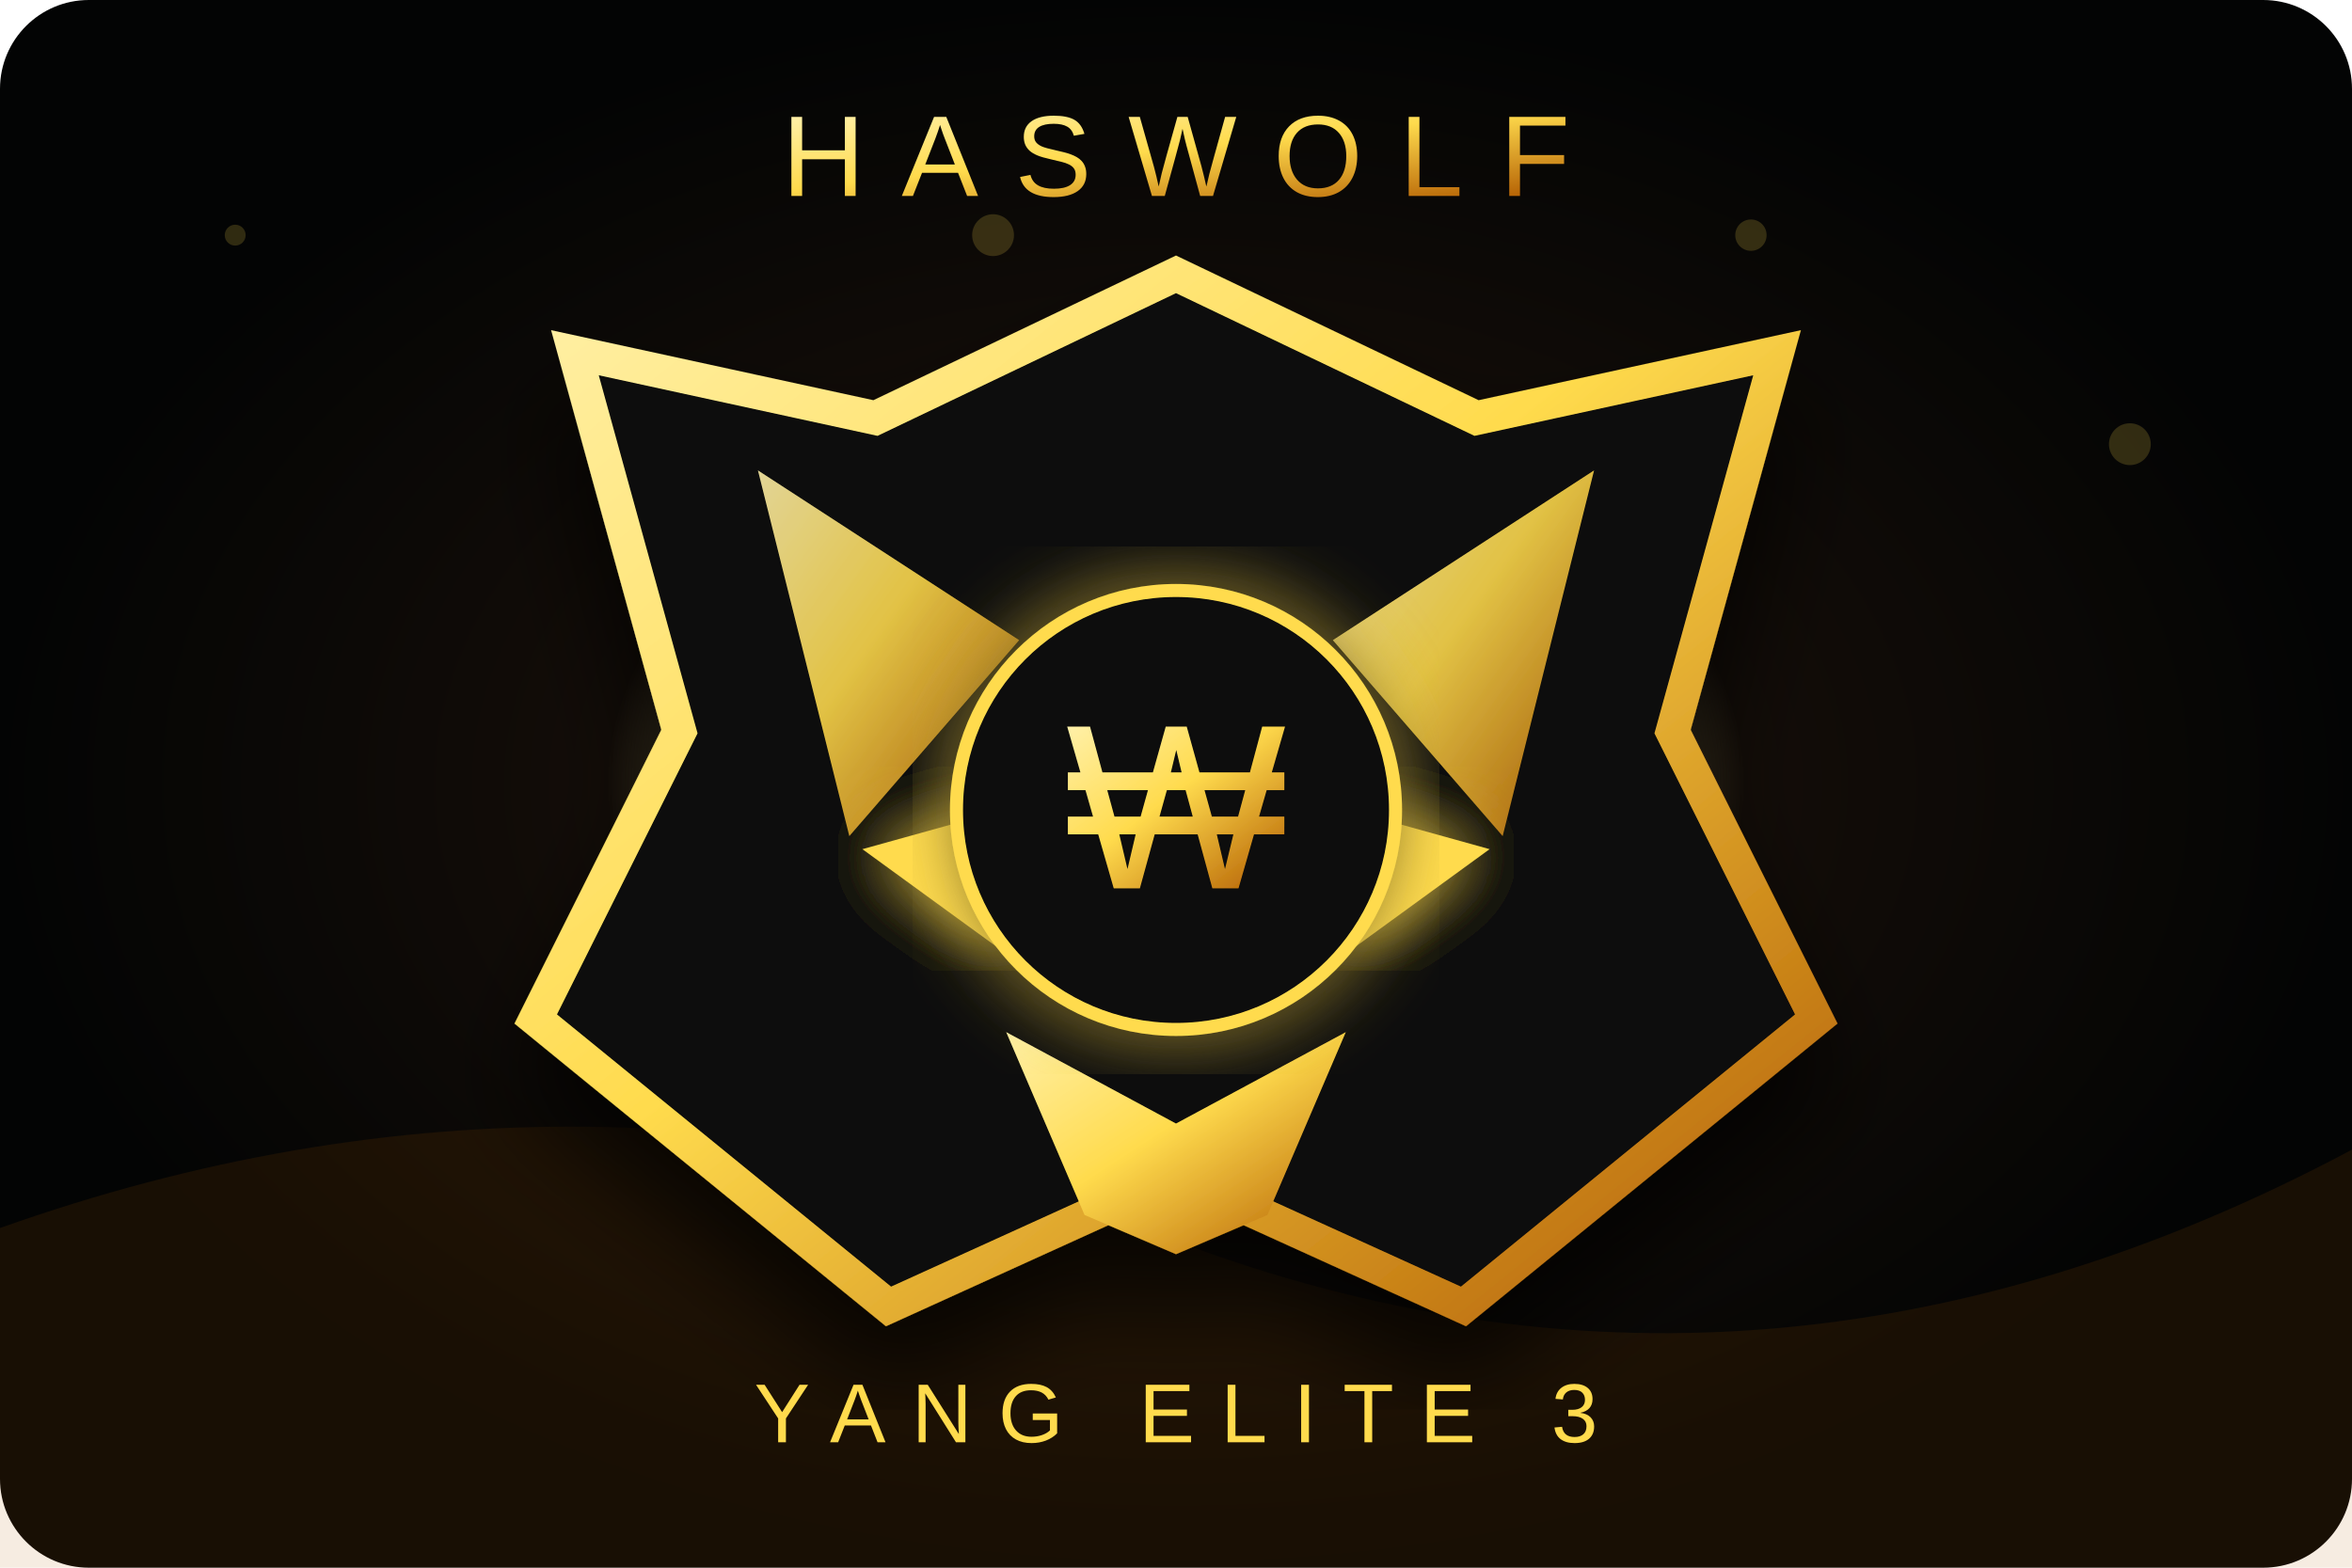
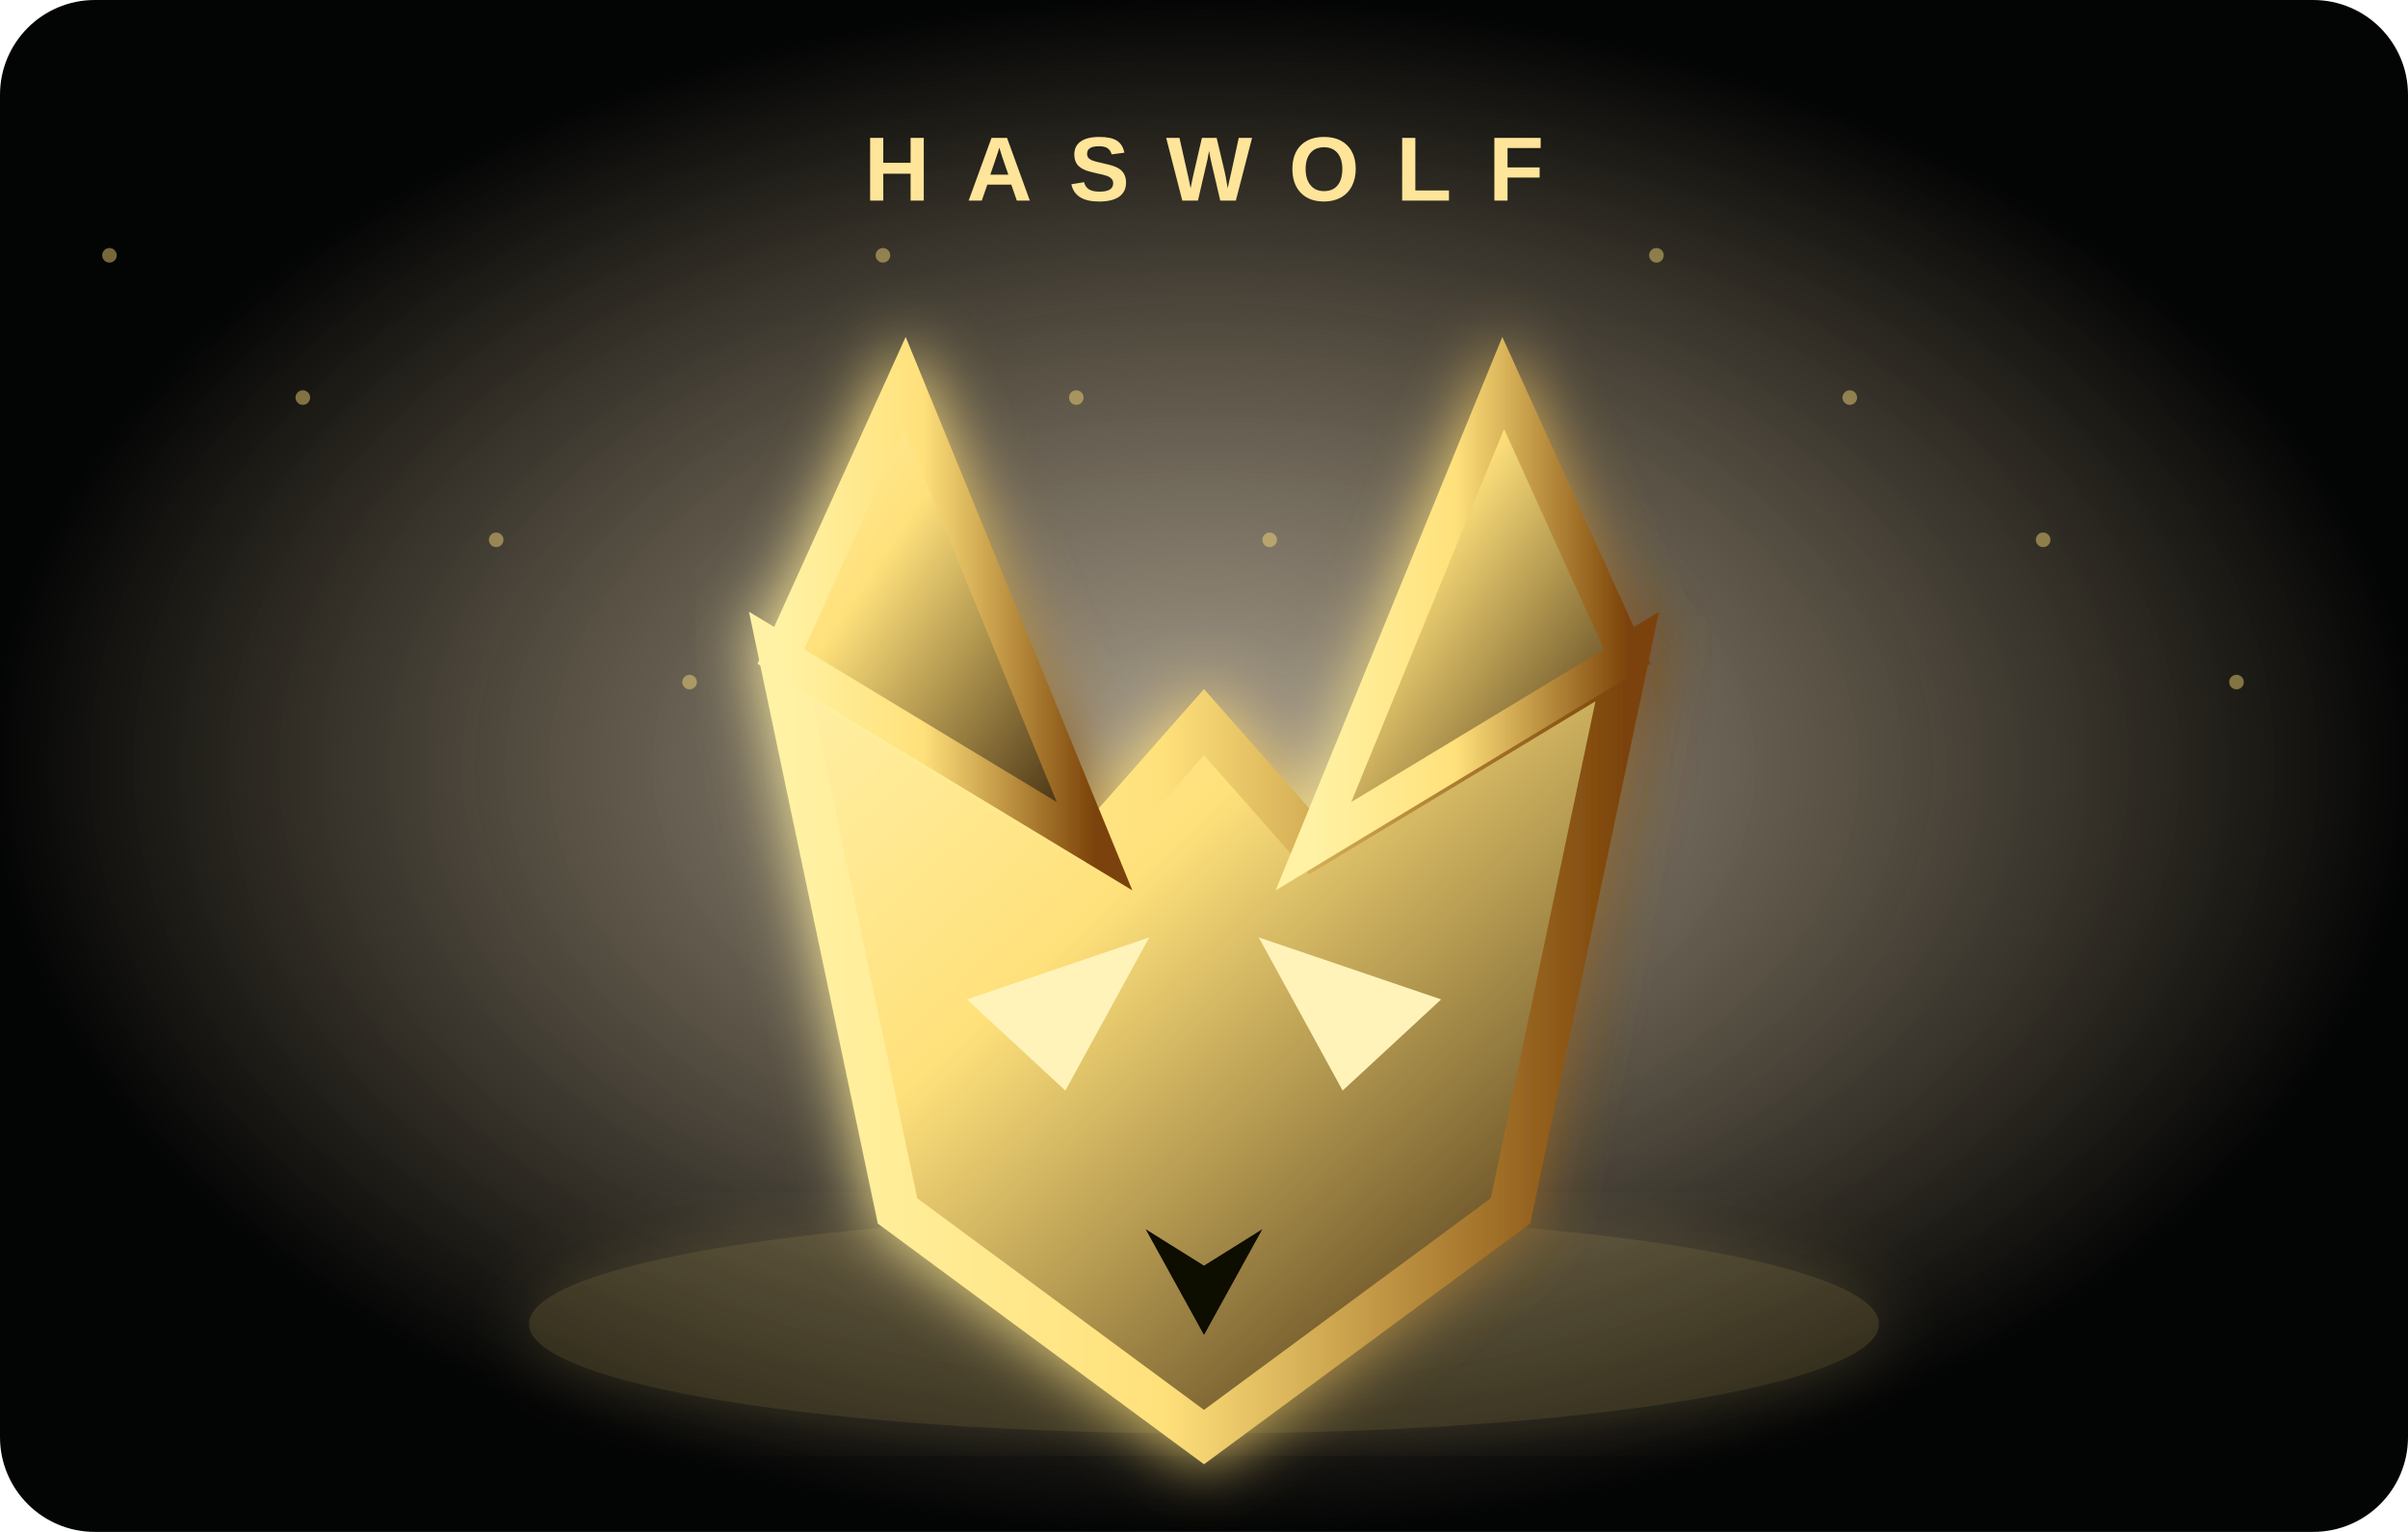
- <svg xmlns="http://www.w3.org/2000/svg" viewBox="0 0 900 600">
+ <svg xmlns="http://www.w3.org/2000/svg" viewBox="0 0 660 420">
  <defs>
    <radialGradient id="bg">
-       <stop stop-color="#ffdb4d" stop-opacity=".34" />
-       <stop offset=".48" stop-color="#130d08" />
+       <stop stop-color="#3b2602" stop-opacity=".45" />
      <stop offset="1" stop-color="#030404" />
    </radialGradient>
-     <linearGradient id="gold" x2="1" y2="1">
+     <linearGradient id="fur" x1="0" y1="0" x2="1" y2="1">
      <stop stop-color="#fff0a8" />
-       <stop offset=".45" stop-color="#ffdb4d" />
-       <stop offset="1" stop-color="#b15b00" />
+       <stop offset=".35" stop-color="#ffe17b" />
+       <stop offset="1" stop-color="#2b1604" />
+     </linearGradient>
+     <linearGradient id="gold">
+       <stop stop-color="#fff2a4" />
+       <stop offset=".45" stop-color="#ffe17b" />
+       <stop offset="1" stop-color="#7b4308" />
    </linearGradient>
    <filter id="glow">
-       <feGaussianBlur stdDeviation="14" result="b" />
+       <feGaussianBlur stdDeviation="9" result="b" />
      <feMerge>
        <feMergeNode in="b" />
        <feMergeNode in="SourceGraphic" />
      </feMerge>
    </filter>
-     <filter id="shadow">
-       <feDropShadow dx="0" dy="25" stdDeviation="18" flood-opacity=".75" />
-     </filter>
  </defs>
-   <rect width="900" height="600" rx="34" fill="url(#bg)" />
-   <path d="M0 470 Q225 390 450 475T900 440V600H0Z" fill="#b15b00" opacity=".12" />
-   <g opacity=".18" fill="#ffdb4d">
-     <circle cx="90" cy="90" r="4" />
-     <circle cx="235" cy="170" r="6" />
-     <circle cx="380" cy="90" r="8" />
-     <circle cx="525" cy="170" r="4" />
-     <circle cx="670" cy="90" r="6" />
-     <circle cx="815" cy="170" r="8" />
+   <rect width="660" height="420" rx="26" fill="url(#bg)" />
+   <g opacity=".45">
+     <circle cx="30" cy="70" r="2" fill="#ffe17b" />
+     <circle cx="83" cy="109" r="2" fill="#ffe17b" />
+     <circle cx="136" cy="148" r="2" fill="#ffe17b" />
+     <circle cx="189" cy="187" r="2" fill="#ffe17b" />
+     <circle cx="242" cy="70" r="2" fill="#ffe17b" />
+     <circle cx="295" cy="109" r="2" fill="#ffe17b" />
+     <circle cx="348" cy="148" r="2" fill="#ffe17b" />
+     <circle cx="401" cy="187" r="2" fill="#ffe17b" />
+     <circle cx="454" cy="70" r="2" fill="#ffe17b" />
+     <circle cx="507" cy="109" r="2" fill="#ffe17b" />
+     <circle cx="560" cy="148" r="2" fill="#ffe17b" />
+     <circle cx="613" cy="187" r="2" fill="#ffe17b" />
  </g>
-   <g filter="url(#shadow)">
-     <path d="M450 105 565 160 680 135 640 280 695 390 560 500 450 450 340 500 205 390 260 280 220 135 335 160Z" fill="#070808" stroke="url(#gold)" stroke-width="13" />
-     <path d="M290 180 390 245 325 320Z" fill="url(#gold)" opacity=".88" />
-     <path d="M610 180 510 245 575 320Z" fill="url(#gold)" opacity=".88" />
-     <path d="M330 325 420 300 385 365Z" fill="#ffdb4d" filter="url(#glow)" />
-     <path d="M570 325 480 300 515 365Z" fill="#ffdb4d" filter="url(#glow)" />
-     <path d="M385 395 450 430 515 395 485 465 450 480 415 465Z" fill="url(#gold)" />
+   <text x="330" y="55" text-anchor="middle" fill="#ffe59a" font-family="Arial" font-size="25" font-weight="900" letter-spacing="10">HASWOLF</text>
+   <ellipse cx="330" cy="363" rx="185" ry="30" fill="#ffe17b" opacity=".16" filter="url(#glow)" />
+   <g filter="url(#glow)">
+     <path d="M214 180 L300 232 330 198 360 232 446 180 414 332 330 394 246 332Z" fill="url(#fur)" stroke="url(#gold)" stroke-width="12" />
+     <path d="M214 180 L248 105 300 232Z" fill="url(#fur)" stroke="url(#gold)" stroke-width="10" />
+     <path d="M446 180 L412 105 360 232Z" fill="url(#fur)" stroke="url(#gold)" stroke-width="10" />
+     <path d="M265 274 L315 257 292 299Z" fill="#fff3ba" />
+     <path d="M395 274 L345 257 368 299Z" fill="#fff3ba" />
+     <path d="M314 337 L330 347 346 337 330 366Z" fill="#100a04" />
  </g>
-   <text x="450" y="75" text-anchor="middle" fill="url(#gold)" font-size="44" font-family="Arial Black,Arial" letter-spacing="14">HASWOLF</text>
-   <g filter="url(#glow)">
-     <circle cx="450" cy="310" r="84" fill="#080909" stroke="#ffdb4d" stroke-width="5" />
-     <text x="450" y="340" text-anchor="middle" fill="url(#gold)" font-size="90" font-family="Arial Black,Arial">₩</text>
-   </g>
-   <text x="450" y="552" text-anchor="middle" fill="#ffdb4d" font-size="32" font-family="Arial Black,Arial" letter-spacing="10">YANG ELITE 3</text>
</svg>
